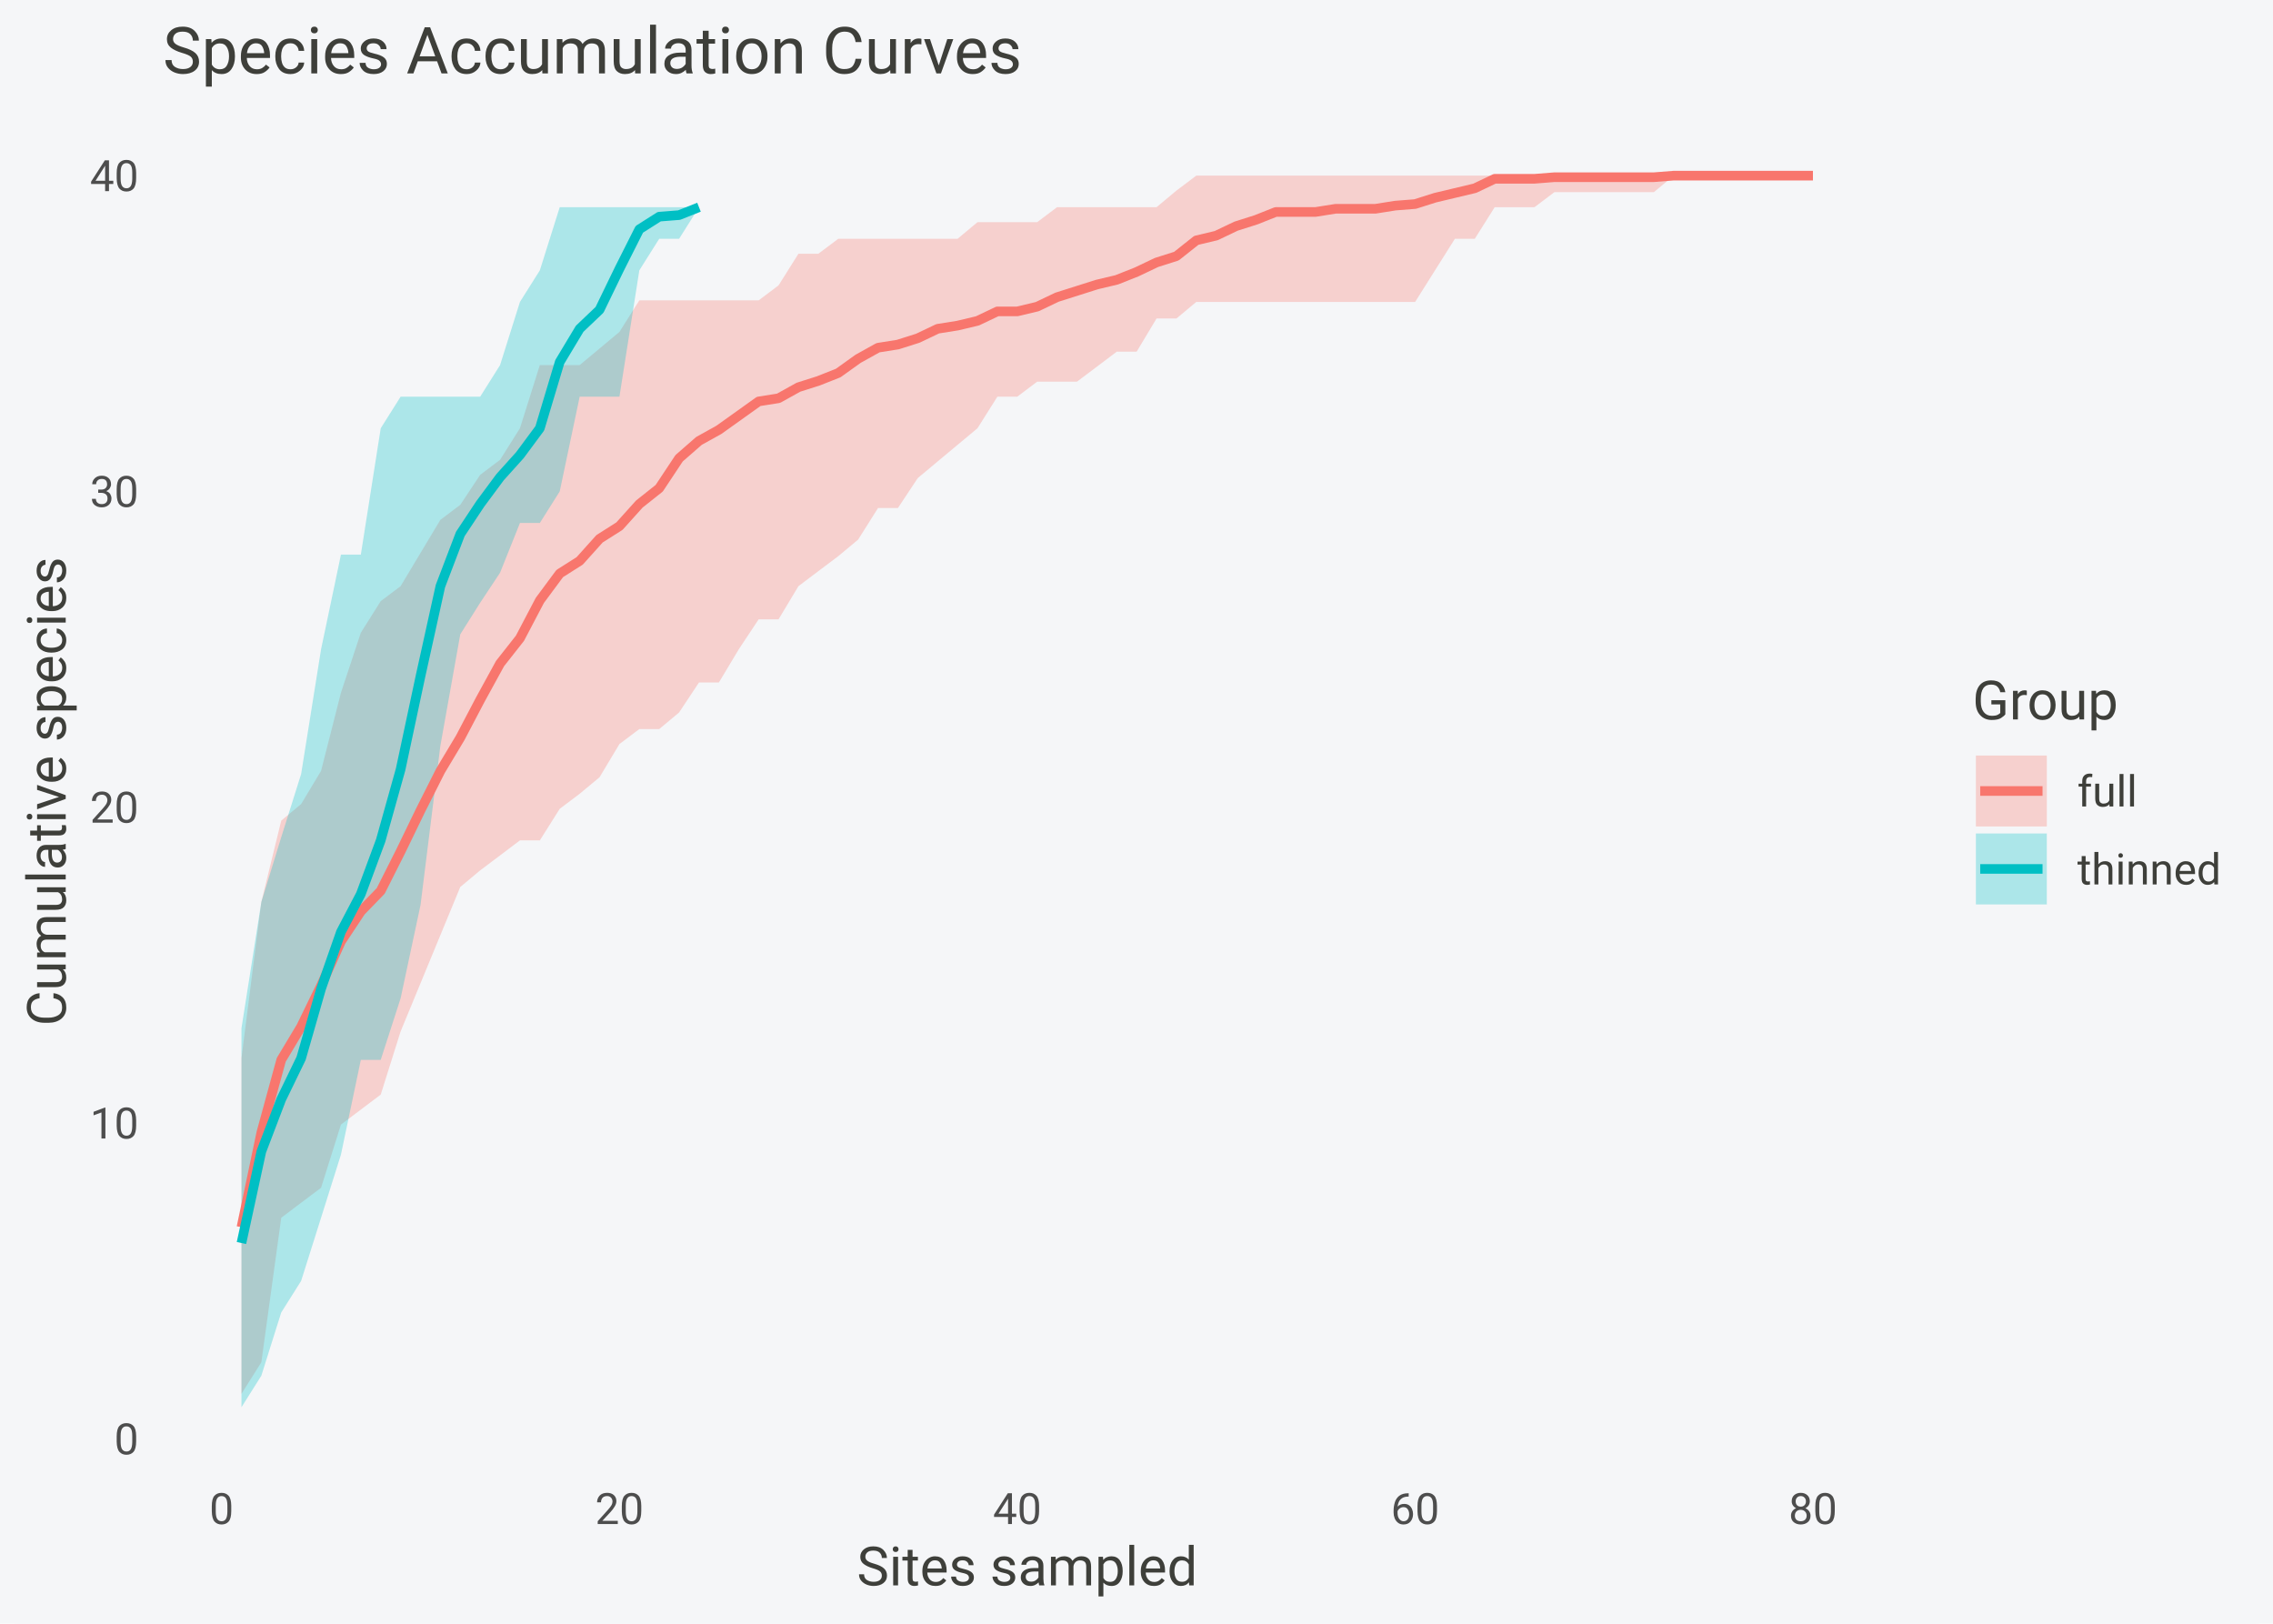
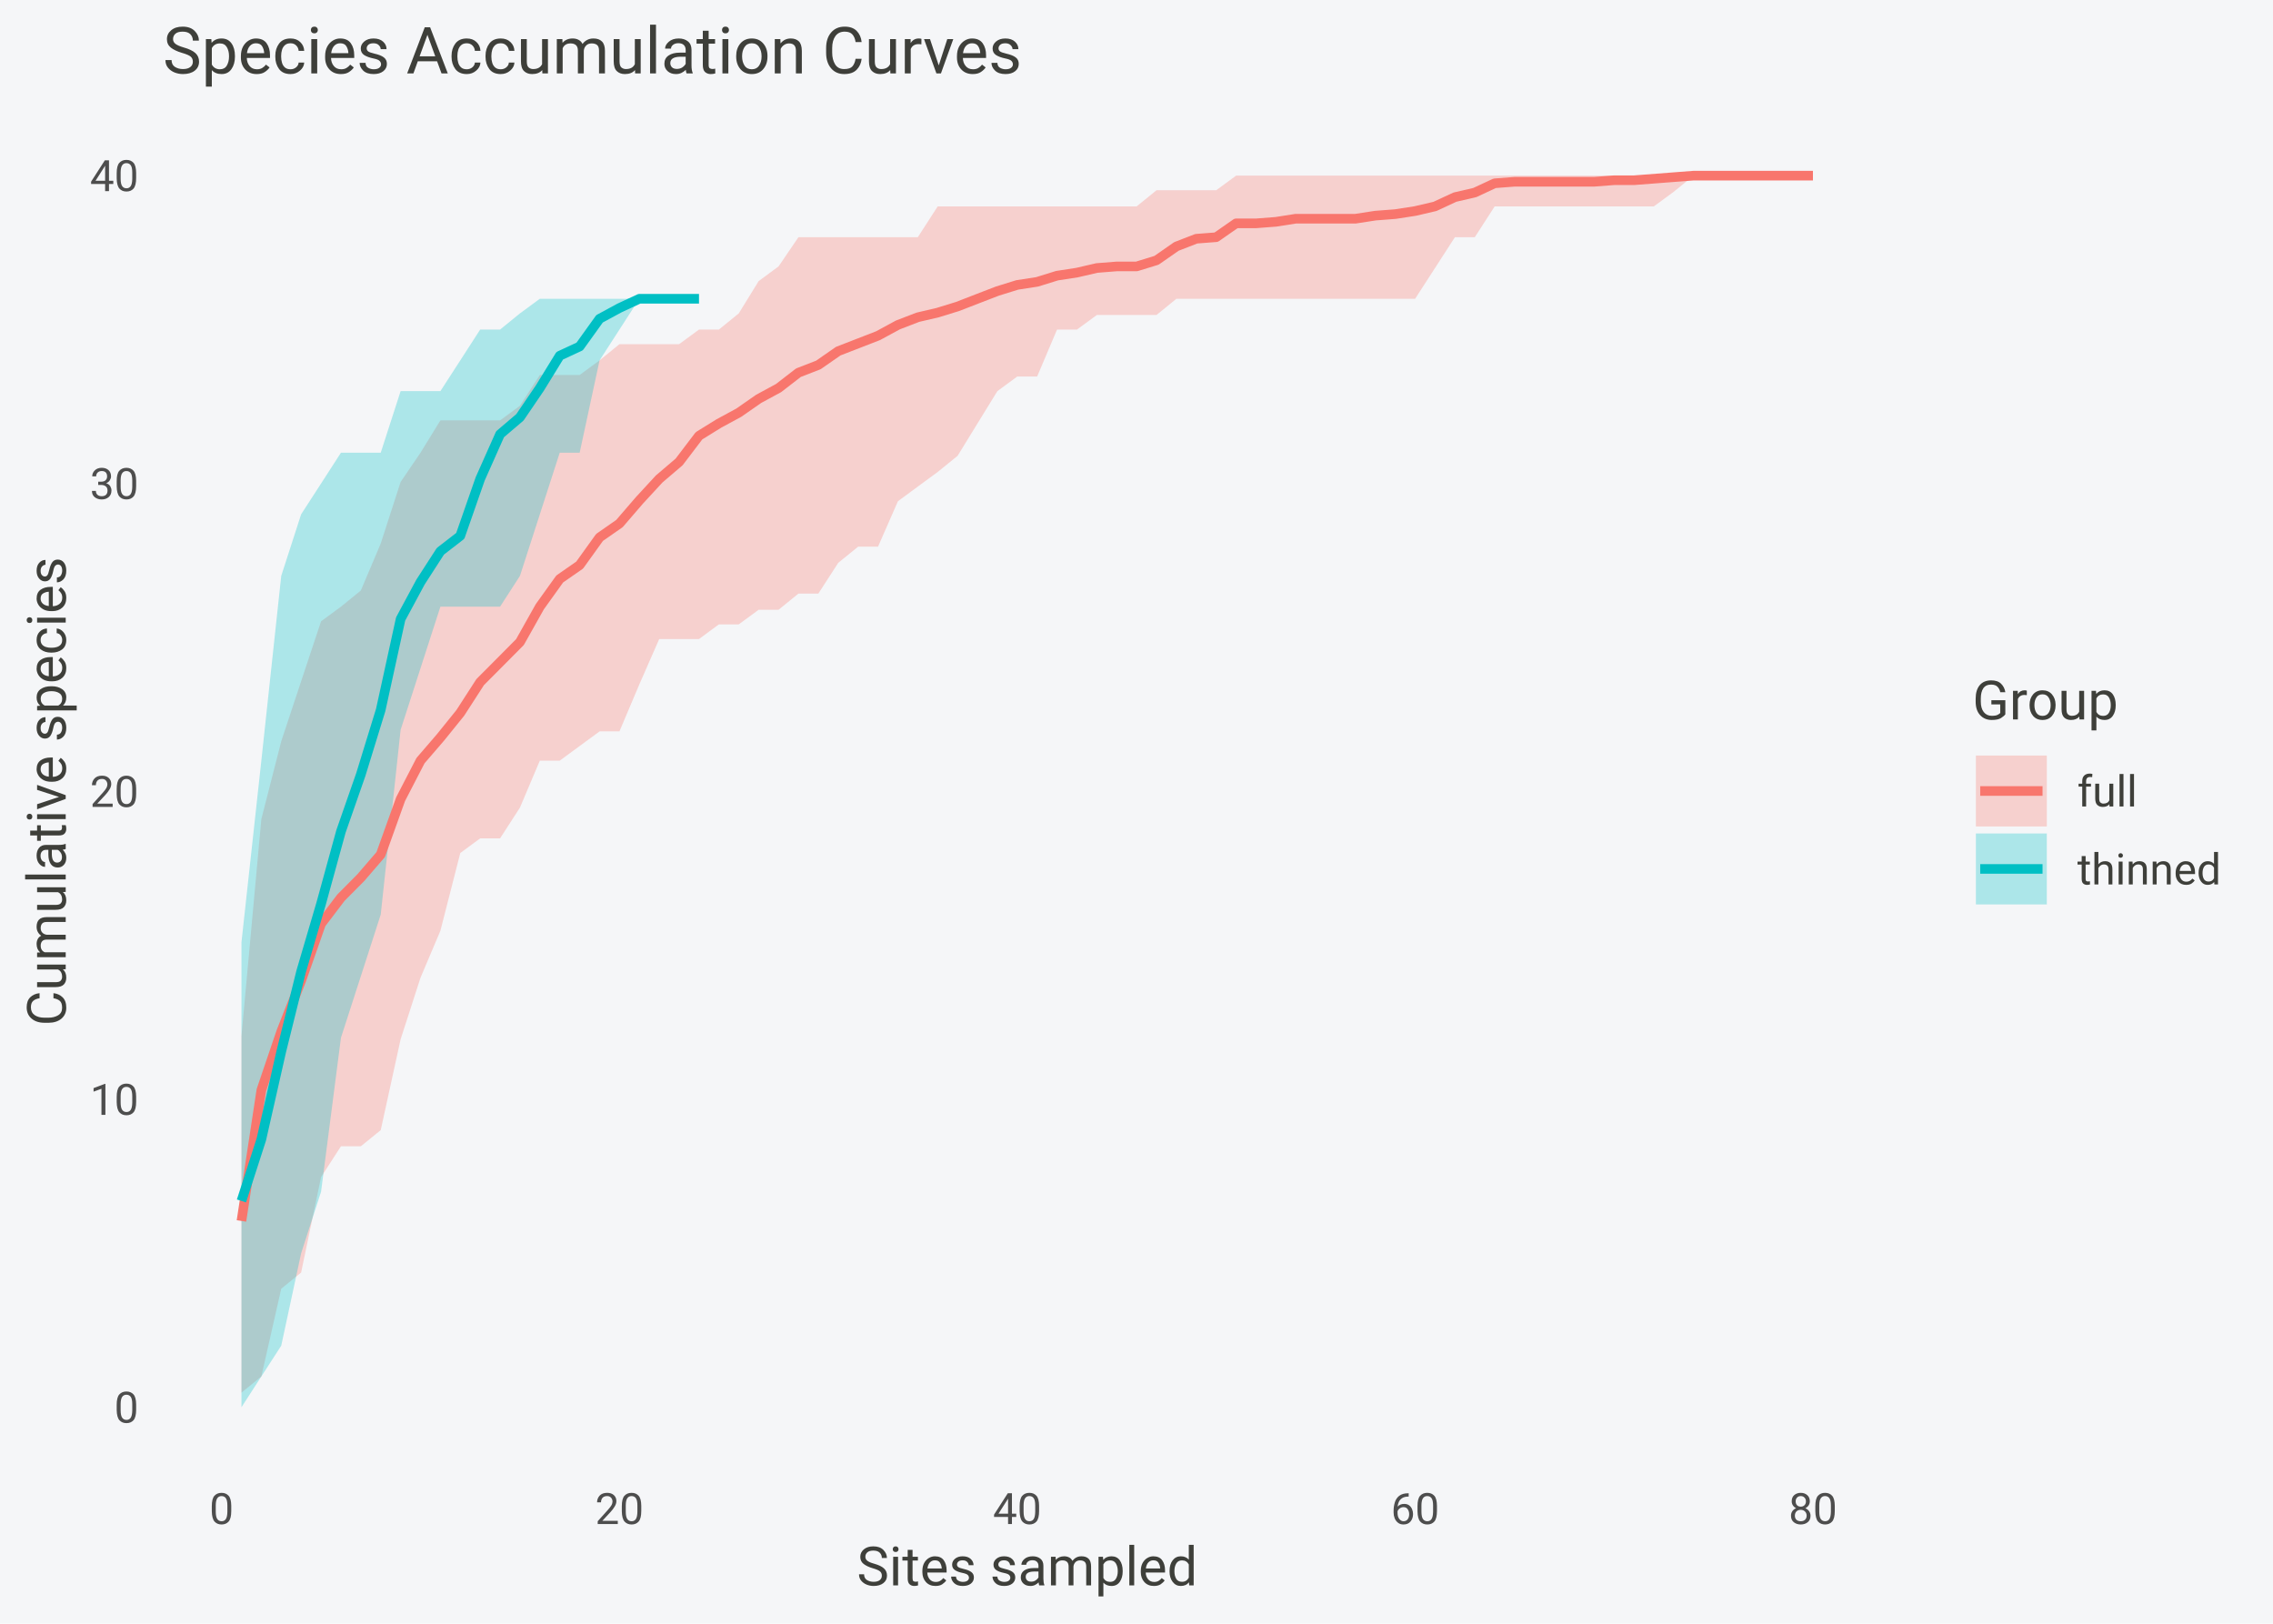
<svg xmlns="http://www.w3.org/2000/svg" width="504.00pt" height="360.00pt" viewBox="0 0 504.00 360.00">
  <g class="svglite">
    <defs>
      <style type="text/css">
    /* theme-aware-processed */
    .svglite line, .svglite polyline, .svglite polygon, .svglite path, .svglite circle {
      fill: none;
      stroke: #3E3F3A;
      stroke-linecap: round;
      stroke-linejoin: round;
      stroke-miterlimit: 10.00;
    }
    .svglite &gt; g &gt; rect {
      fill: none;
      stroke: #3E3F3A;
      stroke-linecap: round;
      stroke-linejoin: round;
      stroke-miterlimit: 10.00;
    }
    .svglite text {
      white-space: pre;
      fill: #3E3F3A;
    }
    .svglite g.glyphgroup path {
      fill: inherit;
      stroke: none;
    }
  </style>
    </defs>
    <rect width="100%" height="100%" style="stroke: none; fill: #F5F6F8;" />
    <defs>
      <clipPath id="cpMC4wMHw1MDQuMDB8MC4wMHwzNjAuMDA=">
        <rect x="0.00" y="0.00" width="504.00" height="360.00" />
      </clipPath>
    </defs>
    <g clip-path="url(#cpMC4wMHw1MDQuMDB8MC4wMHwzNjAuMDA=)">
-       <rect rx="4" x="0.00" y="0.00" width="504.00" height="360.00" style="stroke-width: 1.16; stroke: none; fill: #F5F6F8;" />
-     </g>
+       <rect x="0.00" y="0.00" width="504.00" height="360.00" style="stroke-width: 1.16; stroke: none;" /> fill: #F5F6F8;' /&gt;
+ </g>
    <defs>
      <clipPath id="cpMzYuMTJ8NDE5LjQyfDI1LjI4fDMyNS42NQ==">
        <rect x="36.12" y="25.28" width="383.30" height="300.37" />
      </clipPath>
    </defs>
    <g clip-path="url(#cpMzYuMTJ8NDE5LjQyfDI1LjI4fDMyNS42NQ==)">
-       <polygon points="53.54,234.63 57.95,199.97 62.36,181.94 66.77,178.27 71.19,170.92 75.60,153.59 80.01,140.28 84.42,133.28 88.83,129.96 93.24,122.60 97.65,115.25 102.06,111.93 106.47,105.28 110.88,101.95 115.29,94.95 119.70,80.95 124.11,80.95 128.53,80.95 132.94,77.27 137.35,73.59 141.76,66.59 146.17,66.59 150.58,66.59 154.99,66.59 159.40,66.59 163.81,66.59 168.22,66.59 172.63,63.27 177.04,56.26 181.45,56.26 185.87,52.94 190.28,52.94 194.69,52.94 199.10,52.94 203.51,52.94 207.92,52.94 212.33,52.94 216.74,49.26 221.15,49.26 225.56,49.26 229.97,49.26 234.38,45.94 238.80,45.94 243.21,45.94 247.62,45.94 252.03,45.94 256.44,45.94 260.85,42.26 265.26,38.94 269.67,38.94 274.08,38.94 278.49,38.94 282.90,38.94 287.31,38.94 291.72,38.94 296.14,38.94 300.55,38.94 304.96,38.94 309.37,38.94 313.78,38.94 318.19,38.94 322.60,38.94 327.01,38.94 331.42,38.94 335.83,38.94 340.24,38.94 344.65,38.94 349.06,38.94 353.48,38.94 357.89,38.94 362.30,38.94 366.71,38.94 371.12,38.94 375.53,38.94 379.94,38.94 384.35,38.94 388.76,38.94 393.17,38.94 397.58,38.94 401.99,38.94 401.99,38.94 397.58,38.94 393.17,38.94 388.76,38.94 384.35,38.94 379.94,38.94 375.53,38.94 371.12,38.94 366.71,42.61 362.30,42.61 357.89,42.61 353.48,42.61 349.06,42.61 344.65,42.61 340.24,45.94 335.83,45.94 331.42,45.94 327.01,52.94 322.60,52.94 318.19,59.94 313.78,66.94 309.37,66.94 304.96,66.94 300.55,66.94 296.14,66.94 291.72,66.94 287.31,66.94 282.90,66.94 278.49,66.94 274.08,66.94 269.67,66.94 265.26,66.94 260.85,70.62 256.44,70.62 252.03,77.97 247.62,77.97 243.21,81.30 238.80,84.62 234.38,84.62 229.97,84.62 225.56,87.95 221.15,87.95 216.74,94.95 212.33,98.62 207.92,102.30 203.51,105.98 199.10,112.63 194.69,112.63 190.28,119.63 185.87,123.31 181.45,126.63 177.04,129.96 172.63,137.31 168.22,137.31 163.81,143.96 159.40,151.31 154.99,151.31 150.58,157.96 146.17,161.64 141.76,161.64 137.35,164.96 132.94,172.32 128.53,175.99 124.11,179.32 119.70,186.32 115.29,186.32 110.88,189.65 106.47,192.97 102.06,196.65 97.65,207.32 93.24,218.00 88.83,228.68 84.42,242.68 80.01,246.01 75.60,249.33 71.19,263.34 66.77,266.66 62.36,269.99 57.95,302.02 53.54,309.02 " style="stroke-width: 0.00; stroke: none; stroke-linecap: butt; fill: #F8766D; fill-opacity: 0.30;" />
-       <polyline points="53.54,234.63 57.95,199.97 62.36,181.94 66.77,178.27 71.19,170.92 75.60,153.59 80.01,140.28 84.42,133.28 88.83,129.96 93.24,122.60 97.65,115.25 102.06,111.93 106.47,105.28 110.88,101.95 115.29,94.95 119.70,80.95 124.11,80.95 128.53,80.95 132.94,77.27 137.35,73.59 141.76,66.59 146.17,66.59 150.58,66.59 154.99,66.59 159.40,66.59 163.81,66.59 168.22,66.59 172.63,63.27 177.04,56.26 181.45,56.26 185.87,52.94 190.28,52.94 194.69,52.94 199.10,52.94 203.51,52.94 207.92,52.94 212.33,52.94 216.74,49.26 221.15,49.26 225.56,49.26 229.97,49.26 234.38,45.94 238.80,45.94 243.21,45.94 247.62,45.94 252.03,45.94 256.44,45.94 260.85,42.26 265.26,38.94 269.67,38.94 274.08,38.94 278.49,38.94 282.90,38.94 287.31,38.94 291.72,38.94 296.14,38.94 300.55,38.94 304.96,38.94 309.37,38.94 313.78,38.94 318.19,38.94 322.60,38.94 327.01,38.94 331.42,38.94 335.83,38.94 340.24,38.94 344.65,38.94 349.06,38.94 353.48,38.94 357.89,38.94 362.30,38.94 366.71,38.94 371.12,38.94 375.53,38.94 379.94,38.94 384.35,38.94 388.76,38.94 393.17,38.94 397.58,38.94 401.99,38.94 " style="stroke-width: 1.16; stroke: none; stroke-linecap: butt;" />
-       <polyline points="401.99,38.94 397.58,38.94 393.17,38.94 388.76,38.94 384.35,38.94 379.94,38.94 375.53,38.94 371.12,38.94 366.71,42.61 362.30,42.61 357.89,42.61 353.48,42.61 349.06,42.61 344.65,42.61 340.24,45.94 335.83,45.94 331.42,45.94 327.01,52.94 322.60,52.94 318.19,59.94 313.78,66.94 309.37,66.94 304.96,66.94 300.55,66.94 296.14,66.94 291.72,66.94 287.31,66.94 282.90,66.94 278.49,66.94 274.08,66.94 269.67,66.94 265.26,66.94 260.85,70.62 256.44,70.62 252.03,77.97 247.62,77.97 243.21,81.30 238.80,84.62 234.38,84.62 229.97,84.62 225.56,87.95 221.15,87.95 216.74,94.95 212.33,98.62 207.92,102.30 203.51,105.98 199.10,112.63 194.69,112.63 190.28,119.63 185.87,123.31 181.45,126.63 177.04,129.96 172.63,137.31 168.22,137.31 163.81,143.96 159.40,151.31 154.99,151.31 150.58,157.96 146.17,161.64 141.76,161.64 137.35,164.96 132.94,172.32 128.53,175.99 124.11,179.32 119.70,186.32 115.29,186.32 110.88,189.65 106.47,192.97 102.06,196.65 97.65,207.32 93.24,218.00 88.83,228.68 84.42,242.68 80.01,246.01 75.60,249.33 71.19,263.34 66.77,266.66 62.36,269.99 57.95,302.02 53.54,309.02 " style="stroke-width: 1.16; stroke: none; stroke-linecap: butt;" />
-       <polygon points="53.54,227.98 57.95,199.97 62.36,185.62 66.77,171.62 71.19,143.96 75.60,122.96 80.01,122.96 84.42,94.95 88.83,87.95 93.24,87.95 97.65,87.95 102.06,87.95 106.47,87.95 110.88,80.95 115.29,66.94 119.70,59.94 124.11,45.94 128.53,45.94 132.94,45.94 137.35,45.94 141.76,45.94 146.17,45.94 150.58,45.94 154.99,45.94 154.99,45.94 150.58,52.94 146.17,52.94 141.76,59.94 137.35,87.95 132.94,87.95 128.53,87.95 124.11,108.95 119.70,115.95 115.29,115.95 110.88,126.98 106.47,133.63 102.06,140.63 97.65,165.31 93.24,200.67 88.83,221.33 84.42,234.98 80.01,234.98 75.60,255.99 71.19,269.99 66.77,283.99 62.36,290.99 57.95,305.00 53.54,312.00 " style="stroke-width: 0.00; stroke: none; stroke-linecap: butt; fill: #00BFC4; fill-opacity: 0.30;" />
-       <polyline points="53.54,227.98 57.95,199.97 62.36,185.62 66.77,171.62 71.19,143.96 75.60,122.96 80.01,122.96 84.42,94.95 88.83,87.95 93.24,87.95 97.65,87.95 102.06,87.95 106.47,87.95 110.88,80.95 115.29,66.94 119.70,59.94 124.11,45.94 128.53,45.94 132.94,45.94 137.35,45.94 141.76,45.94 146.17,45.94 150.58,45.94 154.99,45.94 " style="stroke-width: 1.16; stroke: none; stroke-linecap: butt;" />
-       <polyline points="154.99,45.94 150.58,52.94 146.17,52.94 141.76,59.94 137.35,87.95 132.94,87.95 128.53,87.95 124.11,108.95 119.70,115.95 115.29,115.95 110.88,126.98 106.47,133.63 102.06,140.63 97.65,165.31 93.24,200.67 88.83,221.33 84.42,234.98 80.01,234.98 75.60,255.99 71.19,269.99 66.77,283.99 62.36,290.99 57.95,305.00 53.54,312.00 " style="stroke-width: 1.16; stroke: none; stroke-linecap: butt;" />
-       <polyline points="53.54,272.09 57.95,251.08 62.36,234.98 66.77,227.63 71.19,218.53 75.60,208.73 80.01,202.07 84.42,197.52 88.83,188.77 93.24,179.67 97.65,170.92 102.06,163.56 106.47,155.16 110.88,147.11 115.29,141.51 119.70,133.11 124.11,127.16 128.53,124.36 132.94,119.45 137.35,116.65 141.76,111.75 146.17,108.25 150.58,101.60 154.99,97.75 159.40,95.30 163.81,92.15 168.22,89.00 172.63,88.30 177.04,85.85 181.45,84.45 185.87,82.70 190.28,79.54 194.69,77.09 199.10,76.39 203.51,74.99 207.92,72.89 212.33,72.19 216.74,71.14 221.15,69.04 225.56,69.04 229.97,67.99 234.38,65.89 238.80,64.49 243.21,63.09 247.62,62.04 252.03,60.29 256.44,58.19 260.85,56.79 265.26,53.29 269.67,52.24 274.08,50.14 278.49,48.74 282.90,46.99 287.31,46.99 291.72,46.99 296.14,46.29 300.55,46.29 304.96,46.29 309.37,45.59 313.78,45.24 318.19,43.84 322.60,42.79 327.01,41.74 331.42,39.64 335.83,39.64 340.24,39.64 344.65,39.29 349.06,39.29 353.48,39.29 357.89,39.29 362.30,39.29 366.71,39.29 371.12,38.94 375.53,38.94 379.94,38.94 384.35,38.94 388.76,38.94 393.17,38.94 397.58,38.94 401.99,38.94 " style="stroke-width: 2.13; stroke: #F8766D; stroke-linecap: butt;" />
-       <polyline points="53.54,275.59 57.95,255.29 62.36,243.73 66.77,234.63 71.19,219.23 75.60,206.62 80.01,198.22 84.42,186.32 88.83,170.57 93.24,149.91 97.65,129.96 102.06,118.40 106.47,111.75 110.88,105.80 115.29,100.90 119.70,94.95 124.11,80.25 128.53,72.89 132.94,68.69 137.35,59.59 141.76,50.84 146.17,48.04 150.58,47.69 154.99,45.94 " style="stroke-width: 2.13; stroke: #00BFC4; stroke-linecap: butt;" />
+       <rect x="36.12" y="25.28" width="383.30" height="300.37" style="stroke-width: 1.16; stroke: none;" /> fill: #F5F6F8;' /&gt;
+ <polygon points="53.54,229.74 57.95,181.61 62.36,164.37 66.77,151.06 71.19,137.75 75.60,134.51 80.01,130.92 84.42,120.51 88.83,106.86 93.24,100.37 97.65,93.21 102.06,93.21 106.47,93.21 110.88,93.21 115.29,89.96 119.70,83.14 124.11,83.14 128.53,83.14 132.94,79.90 137.35,76.31 141.76,76.31 146.17,76.31 150.58,76.31 154.99,73.07 159.40,73.07 163.81,69.48 168.22,62.32 172.63,59.07 177.04,52.59 181.45,52.59 185.87,52.59 190.28,52.59 194.69,52.59 199.10,52.59 203.51,52.59 207.92,45.76 212.33,45.76 216.74,45.76 221.15,45.76 225.56,45.76 229.97,45.76 234.38,45.76 238.80,45.76 243.21,45.76 247.62,45.76 252.03,45.76 256.44,42.18 260.85,42.18 265.26,42.18 269.67,42.18 274.08,38.94 278.49,38.94 282.90,38.94 287.31,38.94 291.72,38.94 296.14,38.94 300.55,38.94 304.96,38.94 309.37,38.94 313.78,38.94 318.19,38.94 322.60,38.94 327.01,38.94 331.42,38.94 335.83,38.94 340.24,38.94 344.65,38.94 349.06,38.94 353.48,38.94 357.89,38.94 362.30,38.94 366.71,38.94 371.12,38.94 375.53,38.94 379.94,38.94 384.35,38.94 388.76,38.94 393.17,38.94 397.58,38.94 401.99,38.94 401.99,38.94 397.58,38.94 393.17,38.94 388.76,38.94 384.35,38.94 379.94,38.94 375.53,38.94 371.12,42.52 366.71,45.76 362.30,45.76 357.89,45.76 353.48,45.76 349.06,45.76 344.65,45.76 340.24,45.76 335.83,45.76 331.42,45.76 327.01,52.59 322.60,52.59 318.19,59.42 313.78,66.24 309.37,66.24 304.96,66.24 300.55,66.24 296.14,66.24 291.72,66.24 287.31,66.24 282.90,66.24 278.49,66.24 274.08,66.24 269.67,66.24 265.26,66.24 260.85,66.24 256.44,69.83 252.03,69.83 247.62,69.83 243.21,69.83 238.80,73.07 234.38,73.07 229.97,83.48 225.56,83.48 221.15,86.72 216.74,93.89 212.33,101.06 207.92,104.64 203.51,107.88 199.10,111.13 194.69,121.20 190.28,121.20 185.87,124.78 181.45,131.61 177.04,131.61 172.63,135.19 168.22,135.19 163.81,138.43 159.40,138.43 154.99,141.68 150.58,141.68 146.17,141.68 141.76,151.74 137.35,162.16 132.94,162.16 128.53,165.40 124.11,168.64 119.70,168.64 115.29,179.05 110.88,185.88 106.47,185.88 102.06,189.12 97.65,206.36 93.24,216.77 88.83,230.42 84.42,250.56 80.01,254.14 75.60,254.14 71.19,260.97 66.77,282.13 62.36,285.72 57.95,305.17 53.54,308.76 " style="stroke-width: 0.00; stroke: none; stroke-linecap: butt; fill: #F8766D; fill-opacity: 0.30;" />
+       <polyline points="53.54,229.74 57.95,181.61 62.36,164.37 66.77,151.06 71.19,137.75 75.60,134.51 80.01,130.92 84.42,120.51 88.83,106.86 93.24,100.37 97.65,93.21 102.06,93.21 106.47,93.21 110.88,93.21 115.29,89.96 119.70,83.14 124.11,83.14 128.53,83.14 132.94,79.90 137.35,76.31 141.76,76.31 146.17,76.31 150.58,76.31 154.99,73.07 159.40,73.07 163.81,69.48 168.22,62.32 172.63,59.07 177.04,52.59 181.45,52.59 185.87,52.59 190.28,52.59 194.69,52.59 199.10,52.59 203.51,52.59 207.92,45.76 212.33,45.76 216.74,45.76 221.15,45.76 225.56,45.76 229.97,45.76 234.38,45.76 238.80,45.76 243.21,45.76 247.62,45.76 252.03,45.76 256.44,42.18 260.85,42.18 265.26,42.18 269.67,42.18 274.08,38.94 278.49,38.94 282.90,38.94 287.31,38.94 291.72,38.94 296.14,38.94 300.55,38.94 304.96,38.94 309.37,38.94 313.78,38.94 318.19,38.94 322.60,38.94 327.01,38.94 331.42,38.94 335.83,38.94 340.24,38.94 344.65,38.94 349.06,38.94 353.48,38.94 357.89,38.94 362.30,38.94 366.71,38.94 371.12,38.94 375.53,38.94 379.94,38.94 384.35,38.94 388.76,38.94 393.17,38.94 397.58,38.94 401.99,38.94 " style="stroke-width: 1.16; stroke: none; stroke-linecap: butt;" />
+       <polyline points="401.99,38.94 397.58,38.94 393.17,38.94 388.76,38.94 384.35,38.94 379.94,38.94 375.53,38.94 371.12,42.52 366.71,45.76 362.30,45.76 357.89,45.76 353.48,45.76 349.06,45.76 344.65,45.76 340.24,45.76 335.83,45.76 331.42,45.76 327.01,52.59 322.60,52.59 318.19,59.42 313.78,66.24 309.37,66.24 304.96,66.24 300.55,66.24 296.14,66.24 291.72,66.24 287.31,66.24 282.90,66.24 278.49,66.24 274.08,66.24 269.67,66.24 265.26,66.24 260.85,66.24 256.44,69.83 252.03,69.83 247.62,69.83 243.21,69.83 238.80,73.07 234.38,73.07 229.97,83.48 225.56,83.48 221.15,86.72 216.74,93.89 212.33,101.06 207.92,104.64 203.51,107.88 199.10,111.13 194.69,121.20 190.28,121.20 185.87,124.78 181.45,131.61 177.04,131.61 172.63,135.19 168.22,135.19 163.81,138.43 159.40,138.43 154.99,141.68 150.58,141.68 146.17,141.68 141.76,151.74 137.35,162.16 132.94,162.16 128.53,165.40 124.11,168.64 119.70,168.64 115.29,179.05 110.88,185.88 106.47,185.88 102.06,189.12 97.65,206.36 93.24,216.77 88.83,230.42 84.42,250.56 80.01,254.14 75.60,254.14 71.19,260.97 66.77,282.13 62.36,285.72 57.95,305.17 53.54,308.76 " style="stroke-width: 1.16; stroke: none; stroke-linecap: butt;" />
+       <polygon points="53.54,208.92 57.95,168.64 62.36,127.68 66.77,114.03 71.19,107.20 75.60,100.37 80.01,100.37 84.42,100.37 88.83,86.72 93.24,86.72 97.65,86.72 102.06,79.90 106.47,73.07 110.88,73.07 115.29,69.48 119.70,66.24 124.11,66.24 128.53,66.24 132.94,66.24 137.35,66.24 141.76,66.24 146.17,66.24 150.58,66.24 154.99,66.24 154.99,66.24 150.58,66.24 146.17,66.24 141.76,66.24 137.35,73.07 132.94,79.90 128.53,100.37 124.11,100.37 119.70,114.03 115.29,127.68 110.88,134.51 106.47,134.51 102.06,134.51 97.65,134.51 93.24,148.16 88.83,161.81 84.42,202.77 80.01,216.43 75.60,230.08 71.19,264.21 66.77,277.87 62.36,298.35 57.95,305.17 53.54,312.00 " style="stroke-width: 0.00; stroke: none; stroke-linecap: butt; fill: #00BFC4; fill-opacity: 0.30;" />
+       <polyline points="53.54,208.92 57.95,168.64 62.36,127.68 66.77,114.03 71.19,107.20 75.60,100.37 80.01,100.37 84.42,100.37 88.83,86.72 93.24,86.72 97.65,86.72 102.06,79.90 106.47,73.07 110.88,73.07 115.29,69.48 119.70,66.24 124.11,66.24 128.53,66.24 132.94,66.24 137.35,66.24 141.76,66.24 146.17,66.24 150.58,66.24 154.99,66.24 " style="stroke-width: 1.16; stroke: none; stroke-linecap: butt;" />
+       <polyline points="154.99,66.24 150.58,66.24 146.17,66.24 141.76,66.24 137.35,73.07 132.94,79.90 128.53,100.37 124.11,100.37 119.70,114.03 115.29,127.68 110.88,134.51 106.47,134.51 102.06,134.51 97.65,134.51 93.24,148.16 88.83,161.81 84.42,202.77 80.01,216.43 75.60,230.08 71.19,264.21 66.77,277.87 62.36,298.35 57.95,305.17 53.54,312.00 " style="stroke-width: 1.16; stroke: none; stroke-linecap: butt;" />
+       <polyline points="53.54,270.70 57.95,241.69 62.36,228.71 66.77,217.45 71.19,204.82 75.60,199.02 80.01,194.58 84.42,189.46 88.83,177.17 93.24,168.64 97.65,163.52 102.06,158.06 106.47,151.23 110.88,146.80 115.29,142.36 119.70,134.51 124.11,128.36 128.53,125.29 132.94,119.15 137.35,116.08 141.76,110.96 146.17,106.18 150.58,102.42 154.99,96.62 159.40,93.89 163.81,91.50 168.22,88.43 172.63,86.04 177.04,82.63 181.45,80.92 185.87,77.85 190.28,76.14 194.69,74.43 199.10,72.04 203.51,70.34 207.92,69.31 212.33,67.95 216.74,66.24 221.15,64.54 225.56,63.17 229.97,62.49 234.38,61.12 238.80,60.44 243.21,59.42 247.62,59.07 252.03,59.07 256.44,57.71 260.85,54.64 265.26,52.93 269.67,52.59 274.08,49.52 278.49,49.52 282.90,49.18 287.31,48.49 291.72,48.49 296.14,48.49 300.55,48.49 304.96,47.81 309.37,47.47 313.78,46.79 318.19,45.76 322.60,43.71 327.01,42.69 331.42,40.64 335.83,40.30 340.24,40.30 344.65,40.30 349.06,40.30 353.48,40.30 357.89,39.96 362.30,39.96 366.71,39.62 371.12,39.28 375.53,38.94 379.94,38.94 384.35,38.94 388.76,38.94 393.17,38.94 397.58,38.94 401.99,38.94 " style="stroke-width: 2.13; stroke: #F8766D; stroke-linecap: butt;" />
+       <polyline points="53.54,266.26 57.95,252.61 62.36,233.15 66.77,215.40 71.19,200.38 75.60,184.34 80.01,171.71 84.42,157.38 88.83,137.24 93.24,129.05 97.65,122.22 102.06,118.81 106.47,106.18 110.88,96.28 115.29,92.52 119.70,86.04 124.11,78.87 128.53,76.82 132.94,70.68 137.35,68.29 141.76,66.24 146.17,66.24 150.58,66.24 154.99,66.24 " style="stroke-width: 2.13; stroke: #00BFC4; stroke-linecap: butt;" />
    </g>
    <g clip-path="url(#cpMC4wMHw1MDQuMDB8MC4wMHwzNjAuMDA=)">
-       <text x="30.74" y="322.44" text-anchor="end" style="font-size: 9.60px;fill: #4D4D4D; font-family: &quot;Roboto&quot;, -apple-system, BlinkMacSystemFont, &quot;Segoe UI&quot;, system-ui, sans-serif;" textLength="5.33px" lengthAdjust="spacingAndGlyphs">0</text>
-       <text x="30.74" y="252.42" text-anchor="end" style="font-size: 9.60px;fill: #4D4D4D; font-family: &quot;Roboto&quot;, -apple-system, BlinkMacSystemFont, &quot;Segoe UI&quot;, system-ui, sans-serif;" textLength="10.66px" lengthAdjust="spacingAndGlyphs">10</text>
-       <text x="30.74" y="182.40" text-anchor="end" style="font-size: 9.60px;fill: #4D4D4D; font-family: &quot;Roboto&quot;, -apple-system, BlinkMacSystemFont, &quot;Segoe UI&quot;, system-ui, sans-serif;" textLength="10.66px" lengthAdjust="spacingAndGlyphs">20</text>
-       <text x="30.74" y="112.39" text-anchor="end" style="font-size: 9.60px;fill: #4D4D4D; font-family: &quot;Roboto&quot;, -apple-system, BlinkMacSystemFont, &quot;Segoe UI&quot;, system-ui, sans-serif;" textLength="10.66px" lengthAdjust="spacingAndGlyphs">30</text>
+       <text x="30.74" y="315.43" text-anchor="end" style="font-size: 9.60px;fill: #4D4D4D; font-family: &quot;Roboto&quot;, -apple-system, BlinkMacSystemFont, &quot;Segoe UI&quot;, system-ui, sans-serif;" textLength="5.33px" lengthAdjust="spacingAndGlyphs">0</text>
+       <text x="30.74" y="247.17" text-anchor="end" style="font-size: 9.60px;fill: #4D4D4D; font-family: &quot;Roboto&quot;, -apple-system, BlinkMacSystemFont, &quot;Segoe UI&quot;, system-ui, sans-serif;" textLength="10.66px" lengthAdjust="spacingAndGlyphs">10</text>
+       <text x="30.74" y="178.90" text-anchor="end" style="font-size: 9.60px;fill: #4D4D4D; font-family: &quot;Roboto&quot;, -apple-system, BlinkMacSystemFont, &quot;Segoe UI&quot;, system-ui, sans-serif;" textLength="10.66px" lengthAdjust="spacingAndGlyphs">20</text>
+       <text x="30.74" y="110.64" text-anchor="end" style="font-size: 9.60px;fill: #4D4D4D; font-family: &quot;Roboto&quot;, -apple-system, BlinkMacSystemFont, &quot;Segoe UI&quot;, system-ui, sans-serif;" textLength="10.66px" lengthAdjust="spacingAndGlyphs">30</text>
      <text x="30.74" y="42.37" text-anchor="end" style="font-size: 9.60px;fill: #4D4D4D; font-family: &quot;Roboto&quot;, -apple-system, BlinkMacSystemFont, &quot;Segoe UI&quot;, system-ui, sans-serif;" textLength="10.66px" lengthAdjust="spacingAndGlyphs">40</text>
      <text x="49.13" y="337.90" text-anchor="middle" style="font-size: 9.60px;fill: #4D4D4D; font-family: &quot;Roboto&quot;, -apple-system, BlinkMacSystemFont, &quot;Segoe UI&quot;, system-ui, sans-serif;" textLength="5.33px" lengthAdjust="spacingAndGlyphs">0</text>
      <text x="137.35" y="337.90" text-anchor="middle" style="font-size: 9.60px;fill: #4D4D4D; font-family: &quot;Roboto&quot;, -apple-system, BlinkMacSystemFont, &quot;Segoe UI&quot;, system-ui, sans-serif;" textLength="10.66px" lengthAdjust="spacingAndGlyphs">20</text>
      <text x="225.56" y="337.90" text-anchor="middle" style="font-size: 9.60px;fill: #4D4D4D; font-family: &quot;Roboto&quot;, -apple-system, BlinkMacSystemFont, &quot;Segoe UI&quot;, system-ui, sans-serif;" textLength="10.66px" lengthAdjust="spacingAndGlyphs">40</text>
      <text x="313.78" y="337.90" text-anchor="middle" style="font-size: 9.60px;fill: #4D4D4D; font-family: &quot;Roboto&quot;, -apple-system, BlinkMacSystemFont, &quot;Segoe UI&quot;, system-ui, sans-serif;" textLength="10.66px" lengthAdjust="spacingAndGlyphs">60</text>
      <text x="401.99" y="337.90" text-anchor="middle" style="font-size: 9.60px;fill: #4D4D4D; font-family: &quot;Roboto&quot;, -apple-system, BlinkMacSystemFont, &quot;Segoe UI&quot;, system-ui, sans-serif;" textLength="10.66px" lengthAdjust="spacingAndGlyphs">80</text>
      <text x="227.77" y="351.50" text-anchor="middle" style="font-size: 12.00px; font-family: &quot;Roboto&quot;, -apple-system, BlinkMacSystemFont, &quot;Segoe UI&quot;, system-ui, sans-serif;" textLength="75.36px" lengthAdjust="spacingAndGlyphs">Sites sampled</text>
      <text transform="translate(14.57,175.47) rotate(-90)" text-anchor="middle" style="font-size: 12.00px; font-family: &quot;Roboto&quot;, -apple-system, BlinkMacSystemFont, &quot;Segoe UI&quot;, system-ui, sans-serif;" textLength="104.05px" lengthAdjust="spacingAndGlyphs">Cumulative species</text>
      <text x="437.35" y="159.50" style="font-size: 12.00px; font-family: &quot;Roboto&quot;, -apple-system, BlinkMacSystemFont, &quot;Segoe UI&quot;, system-ui, sans-serif;" textLength="33.34px" lengthAdjust="spacingAndGlyphs">Group</text>
      <rect x="438.12" y="167.51" width="15.73" height="15.73" style="stroke-width: 1.16; stroke: none; stroke-linecap: butt; fill: #F8766D; fill-opacity: 0.30;" />
      <line x1="439.08" y1="175.37" x2="452.90" y2="175.37" style="stroke-width: 2.13; stroke: #F8766D; stroke-linecap: butt;" />
      <rect x="438.12" y="184.79" width="15.73" height="15.73" style="stroke-width: 1.16; stroke: none; stroke-linecap: butt; fill: #00BFC4; fill-opacity: 0.30;" />
      <line x1="439.08" y1="192.65" x2="452.90" y2="192.65" style="stroke-width: 2.13; stroke: #00BFC4; stroke-linecap: butt;" />
      <text x="460.61" y="178.81" style="font-size: 9.60px; font-family: &quot;Roboto&quot;, -apple-system, BlinkMacSystemFont, &quot;Segoe UI&quot;, system-ui, sans-serif;" textLength="12.25px" lengthAdjust="spacingAndGlyphs">full</text>
      <text x="460.61" y="196.09" style="font-size: 9.60px; font-family: &quot;Roboto&quot;, -apple-system, BlinkMacSystemFont, &quot;Segoe UI&quot;, system-ui, sans-serif;" textLength="31.44px" lengthAdjust="spacingAndGlyphs">thinned</text>
      <text x="36.12" y="16.28" style="font-size: 14.40px; font-family: &quot;Roboto&quot;, -apple-system, BlinkMacSystemFont, &quot;Segoe UI&quot;, system-ui, sans-serif;" textLength="190.39px" lengthAdjust="spacingAndGlyphs">Species Accumulation Curves</text>
    </g>
  </g>
</svg>
